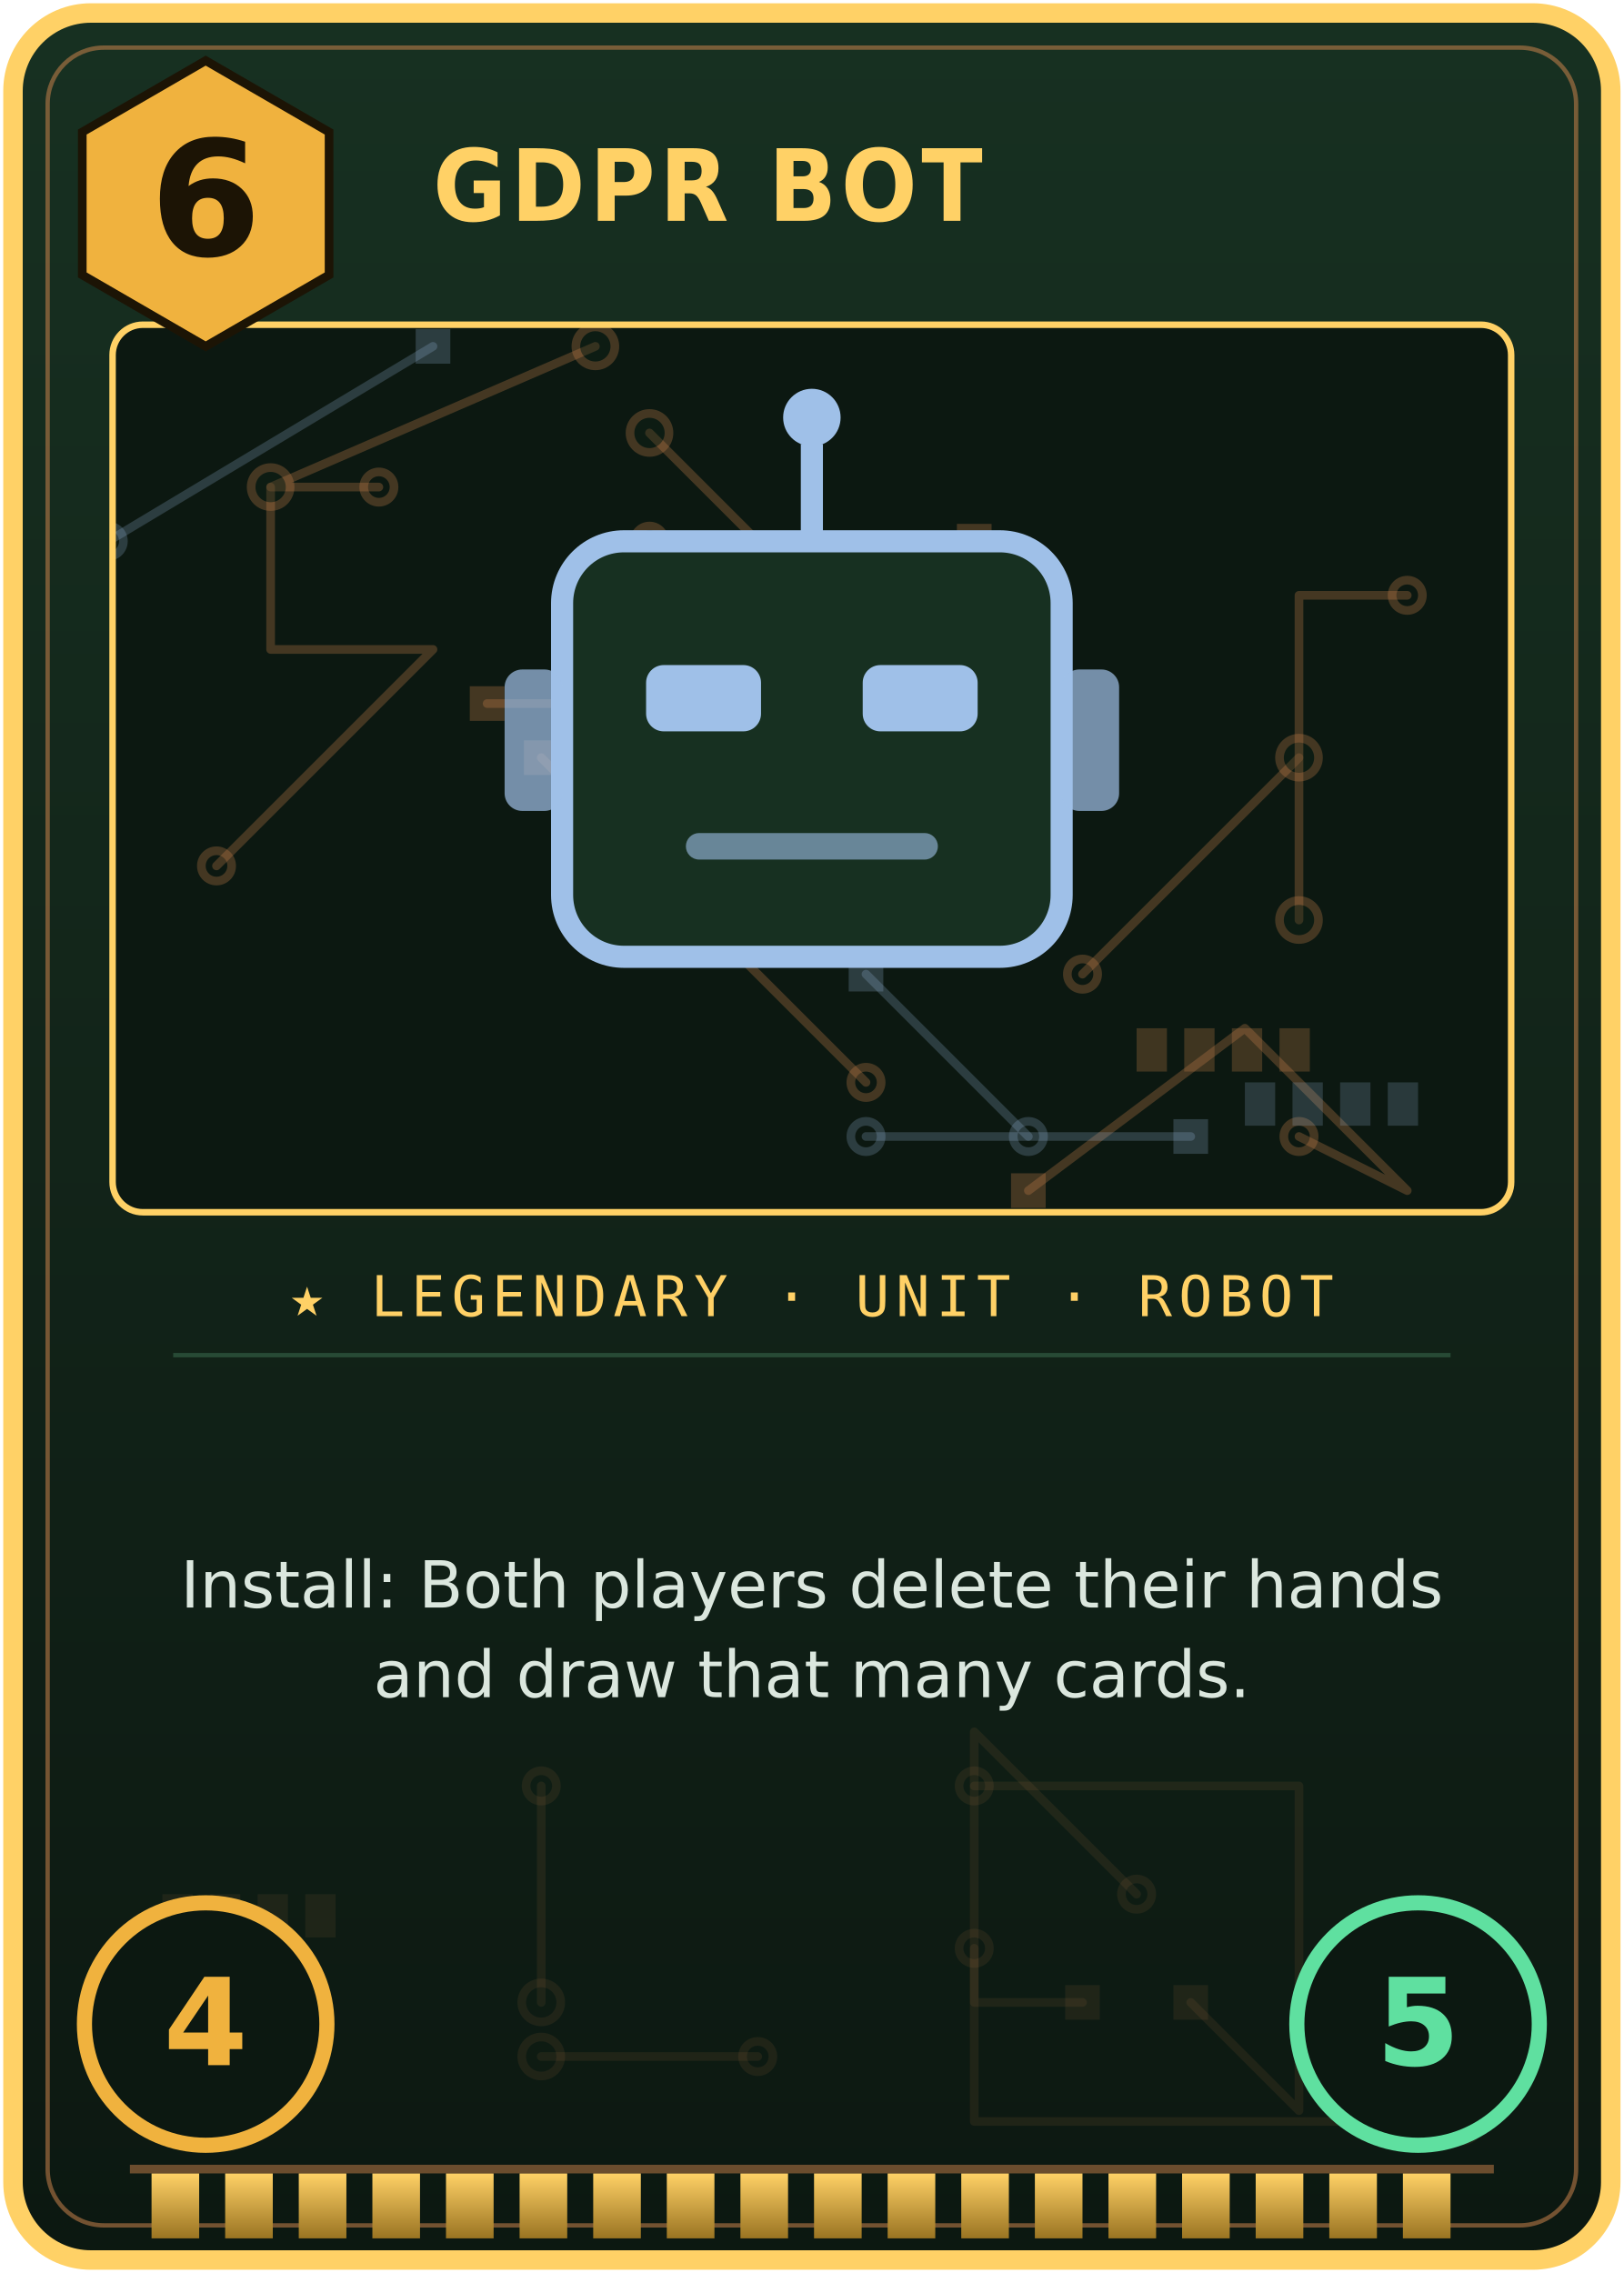
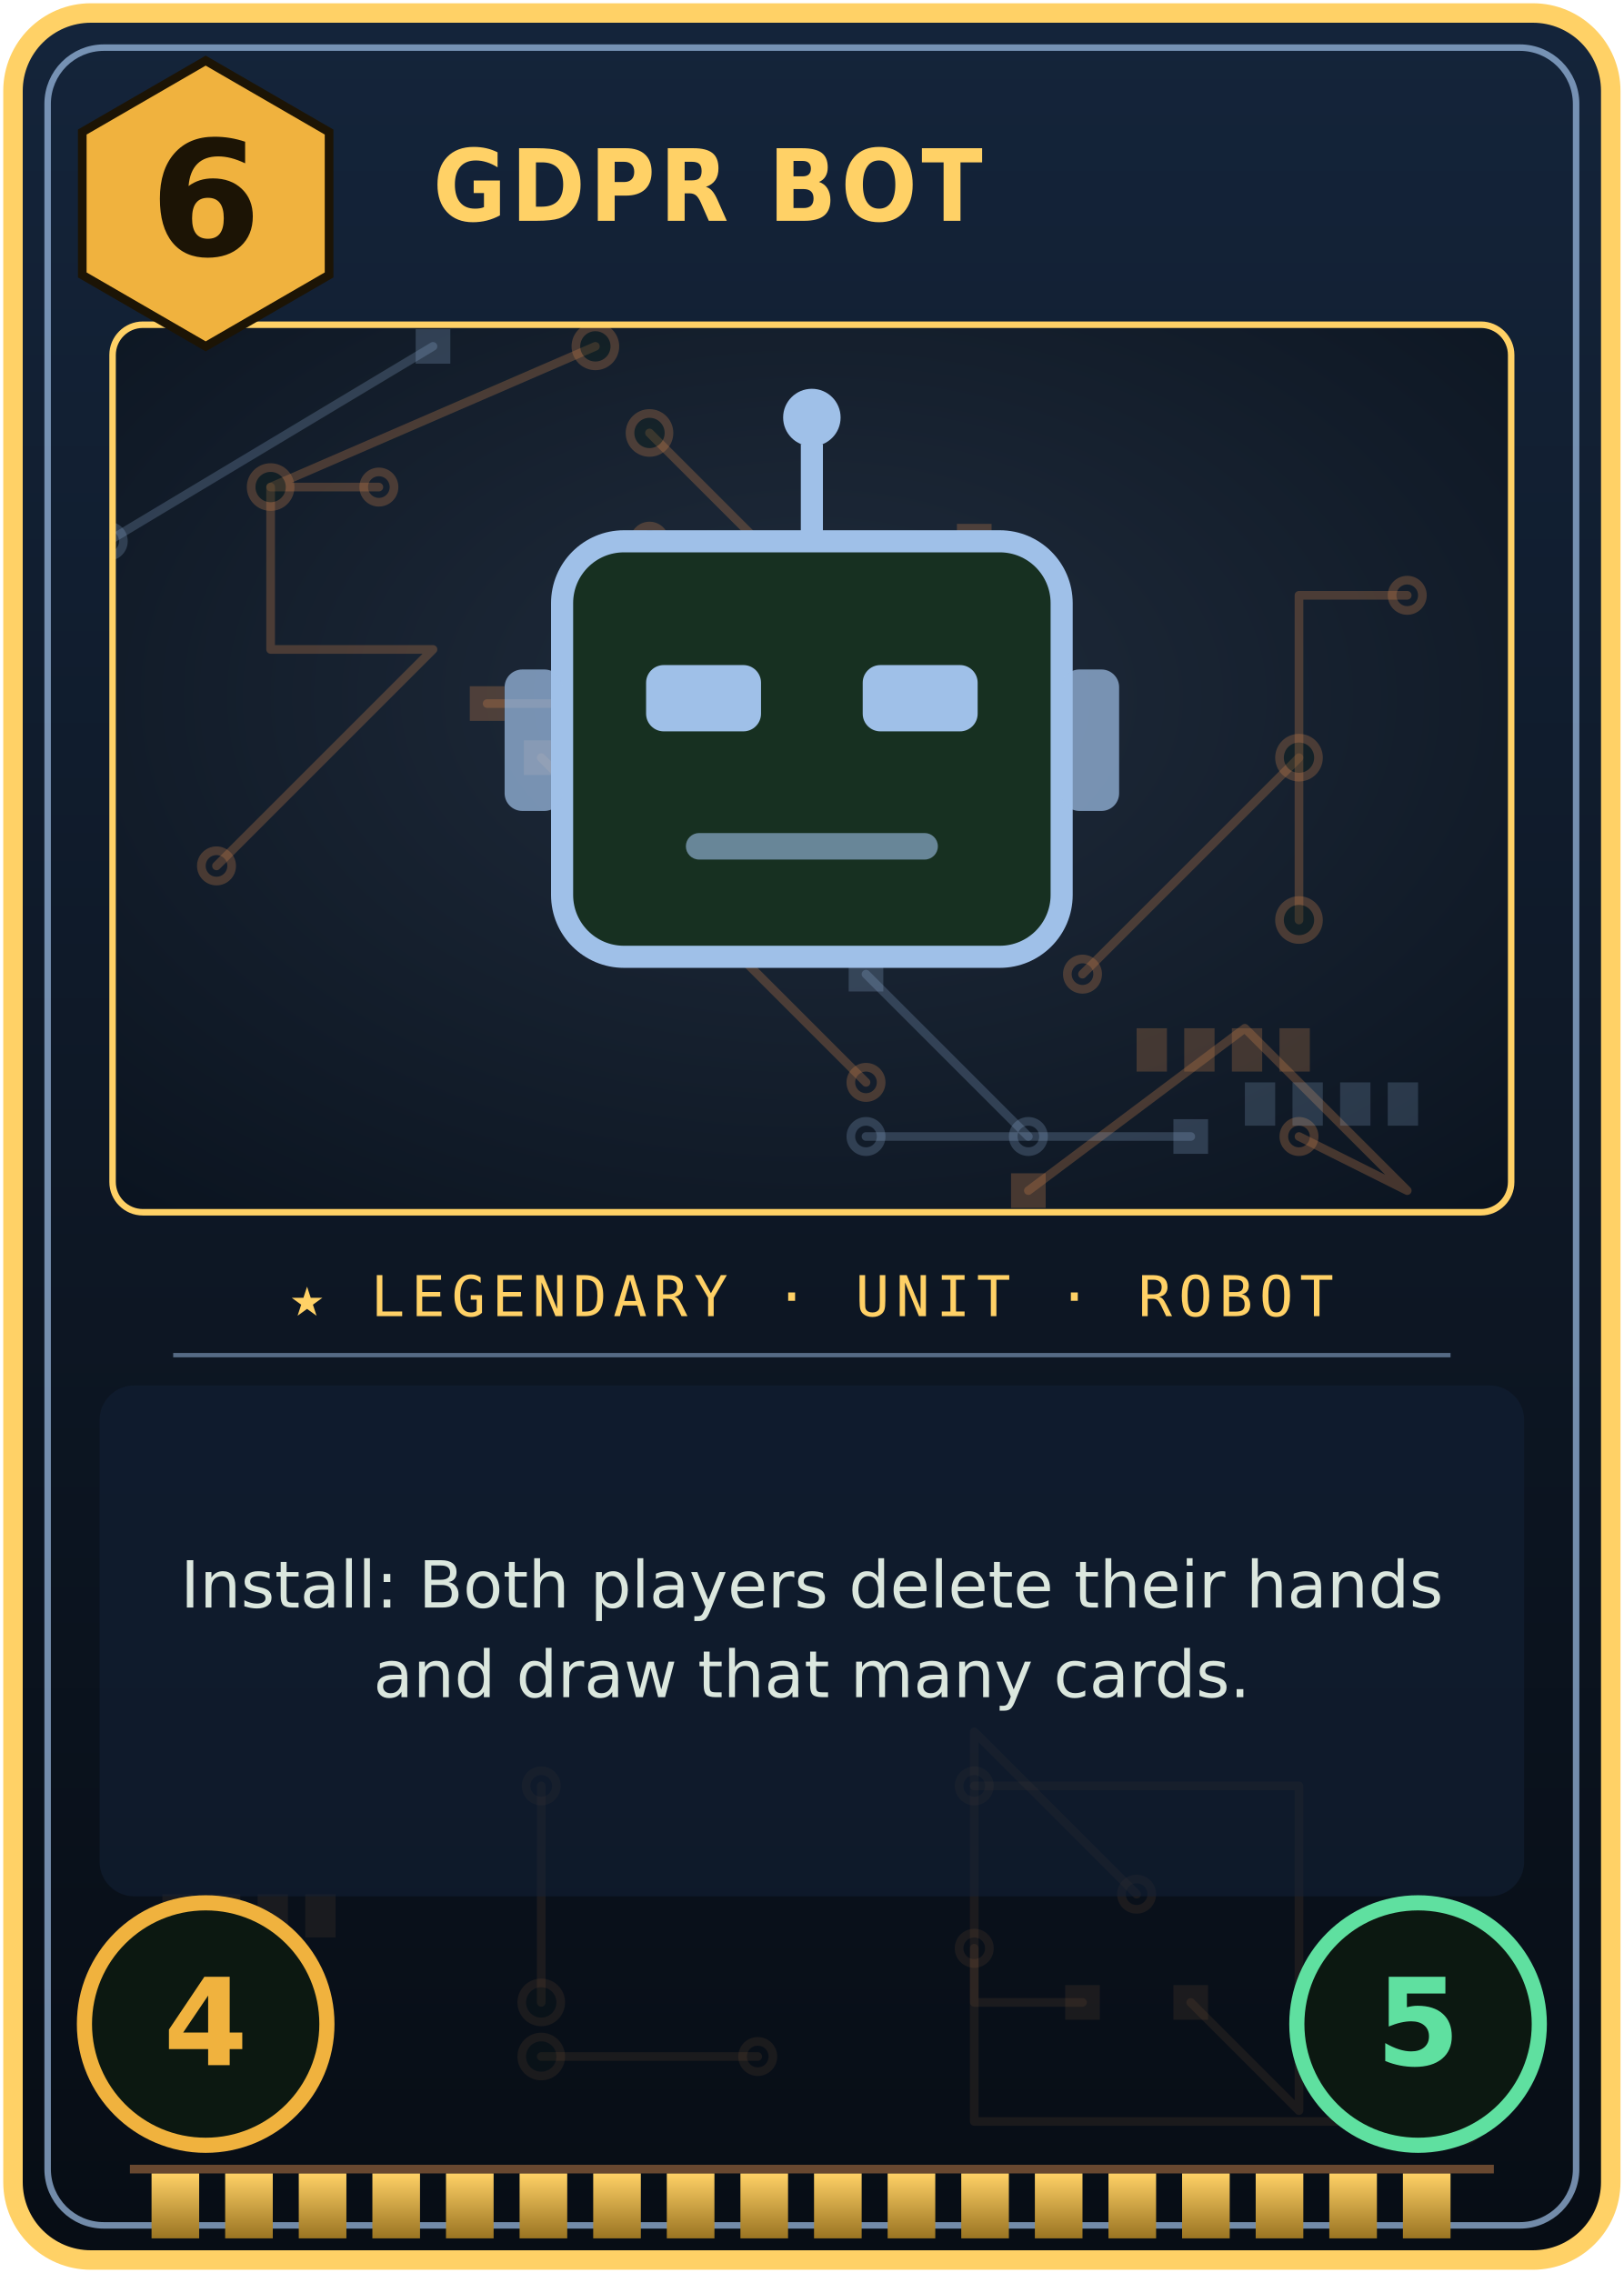
<svg xmlns="http://www.w3.org/2000/svg" width="750" height="1050" viewBox="0 0 750 1050">
  <defs>
    <linearGradient id="bggrad" x1="0" y1="0" x2="0" y2="1">
-       <stop offset="0" stop-color="#173021" />
-       <stop offset="0.5" stop-color="#122419" />
-       <stop offset="1" stop-color="#0c1811" />
+       <stop offset="0" stop-color="#14243a" />
+       <stop offset="0.5" stop-color="#0e1826" />
+       <stop offset="1" stop-color="#070d15" />
    </linearGradient>
+     <radialGradient id="artgrad" cx="0.5" cy="0.42" r="0.75">
+       <stop offset="0" stop-color="#202c3c" />
+       <stop offset="1" stop-color="#0b1420" />
+     </radialGradient>
    <linearGradient id="guldgrad" x1="0" y1="0" x2="0" y2="1">
      <stop offset="0" stop-color="#ffd166" />
      <stop offset="1" stop-color="#9a7422" />
    </linearGradient>
    <clipPath id="artclip">
      <rect x="52" y="150" width="646" height="410" rx="14" />
    </clipPath>
  </defs>
  <rect x="6" y="6" width="738" height="1038" rx="36" fill="url(#bggrad)" stroke="#ffd166" stroke-width="9" />
-   <rect x="22" y="22" width="706" height="1006" rx="26" fill="none" stroke="#c9814a" stroke-width="2" opacity="0.55" />
+   <rect x="22" y="22" width="706" height="1006" rx="26" fill="none" stroke="#9fc0e8" stroke-width="3" opacity="0.7" />
  <circle cx="450" cy="825" r="7" fill="none" stroke="#c9814a" stroke-width="4" opacity="0.1" />
  <path d="M 450 825 L 600 825 L 600 975 L 550 925" fill="none" stroke="#c9814a" stroke-width="4" stroke-linecap="round" stroke-linejoin="round" opacity="0.1" />
  <rect x="542" y="917" width="16" height="16" fill="#c9814a" opacity="0.1" />
  <circle cx="250" cy="825" r="7" fill="none" stroke="#c9814a" stroke-width="4" opacity="0.1" />
  <path d="M 250 825 L 250 925" fill="none" stroke="#c9814a" stroke-width="4" stroke-linecap="round" stroke-linejoin="round" opacity="0.1" />
  <circle cx="250" cy="925" r="9" fill="#122419" stroke="#c9814a" stroke-width="4" opacity="0.1" />
  <circle cx="450" cy="900" r="7" fill="none" stroke="#c9814a" stroke-width="4" opacity="0.1" />
  <path d="M 450 900 L 450 980 L 575 980 L 675 980" fill="none" stroke="#c9814a" stroke-width="4" stroke-linecap="round" stroke-linejoin="round" opacity="0.1" />
  <circle cx="675" cy="980" r="9" fill="#122419" stroke="#c9814a" stroke-width="4" opacity="0.1" />
  <circle cx="525" cy="875" r="7" fill="none" stroke="#c9814a" stroke-width="4" opacity="0.1" />
  <path d="M 525 875 L 450 800 L 450 925 L 500 925" fill="none" stroke="#c9814a" stroke-width="4" stroke-linecap="round" stroke-linejoin="round" opacity="0.1" />
  <rect x="492" y="917" width="16" height="16" fill="#c9814a" opacity="0.1" />
  <circle cx="350" cy="950" r="7" fill="none" stroke="#c9814a" stroke-width="4" opacity="0.1" />
  <path d="M 350 950 L 250 950" fill="none" stroke="#c9814a" stroke-width="4" stroke-linecap="round" stroke-linejoin="round" opacity="0.1" />
  <circle cx="250" cy="950" r="9" fill="#122419" stroke="#c9814a" stroke-width="4" opacity="0.1" />
  <rect x="75" y="875" width="14" height="20" fill="#c9814a" opacity="0.09" />
  <rect x="97" y="875" width="14" height="20" fill="#c9814a" opacity="0.09" />
  <rect x="119" y="875" width="14" height="20" fill="#c9814a" opacity="0.09" />
  <rect x="141" y="875" width="14" height="20" fill="#c9814a" opacity="0.09" />
  <g clip-path="url(#artclip)">
-     <rect x="52" y="150" width="646" height="410" fill="#0c1811" />
+     <rect x="52" y="150" width="646" height="410" fill="url(#artgrad)" />
    <circle cx="500" cy="450" r="7" fill="none" stroke="#c9814a" stroke-width="4" opacity="0.3" />
    <path d="M 500 450 L 600 350" fill="none" stroke="#c9814a" stroke-width="4" stroke-linecap="round" stroke-linejoin="round" opacity="0.3" />
    <circle cx="600" cy="350" r="9" fill="#122419" stroke="#c9814a" stroke-width="4" opacity="0.3" />
    <circle cx="650" cy="275" r="7" fill="none" stroke="#c9814a" stroke-width="4" opacity="0.3" />
    <path d="M 650 275 L 600 275 L 600 425" fill="none" stroke="#c9814a" stroke-width="4" stroke-linecap="round" stroke-linejoin="round" opacity="0.3" />
    <circle cx="600" cy="425" r="9" fill="#122419" stroke="#c9814a" stroke-width="4" opacity="0.3" />
    <circle cx="300" cy="250" r="7" fill="none" stroke="#c9814a" stroke-width="4" opacity="0.3" />
    <path d="M 300 250 L 300 325 L 225 325" fill="none" stroke="#c9814a" stroke-width="4" stroke-linecap="round" stroke-linejoin="round" opacity="0.3" />
    <rect x="217" y="317" width="16" height="16" fill="#c9814a" opacity="0.3" />
    <circle cx="175" cy="225" r="7" fill="none" stroke="#c9814a" stroke-width="4" opacity="0.3" />
    <path d="M 175 225 L 125 225 L 275 160 L 275 160" fill="none" stroke="#c9814a" stroke-width="4" stroke-linecap="round" stroke-linejoin="round" opacity="0.3" />
    <circle cx="275" cy="160" r="9" fill="#122419" stroke="#c9814a" stroke-width="4" opacity="0.3" />
    <circle cx="325" cy="425" r="7" fill="none" stroke="#c9814a" stroke-width="4" opacity="0.3" />
    <path d="M 325 425 L 425 325 L 375 275 L 300 200" fill="none" stroke="#c9814a" stroke-width="4" stroke-linecap="round" stroke-linejoin="round" opacity="0.3" />
    <circle cx="300" cy="200" r="9" fill="#122419" stroke="#c9814a" stroke-width="4" opacity="0.3" />
    <circle cx="600" cy="525" r="7" fill="none" stroke="#c9814a" stroke-width="4" opacity="0.3" />
    <path d="M 600 525 L 650 550 L 575 475 L 475 550" fill="none" stroke="#c9814a" stroke-width="4" stroke-linecap="round" stroke-linejoin="round" opacity="0.3" />
    <rect x="467" y="542" width="16" height="16" fill="#c9814a" opacity="0.3" />
    <circle cx="100" cy="400" r="7" fill="none" stroke="#c9814a" stroke-width="4" opacity="0.3" />
    <path d="M 100 400 L 200 300 L 125 300 L 125 225" fill="none" stroke="#c9814a" stroke-width="4" stroke-linecap="round" stroke-linejoin="round" opacity="0.3" />
    <circle cx="125" cy="225" r="9" fill="#122419" stroke="#c9814a" stroke-width="4" opacity="0.3" />
    <circle cx="400" cy="500" r="7" fill="none" stroke="#c9814a" stroke-width="4" opacity="0.3" />
    <path d="M 400 500 L 250 350" fill="none" stroke="#c9814a" stroke-width="4" stroke-linecap="round" stroke-linejoin="round" opacity="0.3" />
    <rect x="242" y="342" width="16" height="16" fill="#c9814a" opacity="0.3" />
    <circle cx="400" cy="375" r="7" fill="none" stroke="#c9814a" stroke-width="4" opacity="0.3" />
    <path d="M 400 375 L 450 325 L 450 250" fill="none" stroke="#c9814a" stroke-width="4" stroke-linecap="round" stroke-linejoin="round" opacity="0.3" />
    <rect x="442" y="242" width="16" height="16" fill="#c9814a" opacity="0.3" />
    <rect x="525" y="475" width="14" height="20" fill="#c9814a" opacity="0.27" />
    <rect x="547" y="475" width="14" height="20" fill="#c9814a" opacity="0.27" />
    <rect x="569" y="475" width="14" height="20" fill="#c9814a" opacity="0.27" />
    <rect x="591" y="475" width="14" height="20" fill="#c9814a" opacity="0.27" />
    <circle cx="400" cy="525" r="7" fill="none" stroke="#9fc0e8" stroke-width="4" opacity="0.22" />
    <path d="M 400 525 L 550 525" fill="none" stroke="#9fc0e8" stroke-width="4" stroke-linecap="round" stroke-linejoin="round" opacity="0.22" />
    <rect x="542" y="517" width="16" height="16" fill="#9fc0e8" opacity="0.22" />
    <circle cx="475" cy="525" r="7" fill="none" stroke="#9fc0e8" stroke-width="4" opacity="0.22" />
    <path d="M 475 525 L 400 450" fill="none" stroke="#9fc0e8" stroke-width="4" stroke-linecap="round" stroke-linejoin="round" opacity="0.22" />
    <rect x="392" y="442" width="16" height="16" fill="#9fc0e8" opacity="0.22" />
    <circle cx="50" cy="250" r="7" fill="none" stroke="#9fc0e8" stroke-width="4" opacity="0.22" />
    <path d="M 50 250 L 200 160" fill="none" stroke="#9fc0e8" stroke-width="4" stroke-linecap="round" stroke-linejoin="round" opacity="0.22" />
    <rect x="192" y="152" width="16" height="16" fill="#9fc0e8" opacity="0.22" />
    <rect x="575" y="500" width="14" height="20" fill="#9fc0e8" opacity="0.198" />
    <rect x="597" y="500" width="14" height="20" fill="#9fc0e8" opacity="0.198" />
    <rect x="619" y="500" width="14" height="20" fill="#9fc0e8" opacity="0.198" />
    <rect x="641" y="500" width="14" height="20" fill="#9fc0e8" opacity="0.198" />
    <g transform="translate(375 345) scale(1.021) translate(-375 -345)">
      <line x1="375" y1="252" x2="375" y2="208" stroke="#9fc0e8" stroke-width="10" />
      <circle cx="375" cy="196" r="13" fill="#9fc0e8" />
      <rect x="262" y="252" width="226" height="188" rx="28" fill="#173021" stroke="#9fc0e8" stroke-width="10" />
      <rect x="236" y="310" width="26" height="64" rx="8" fill="#9fc0e8" opacity="0.7" />
      <rect x="488" y="310" width="26" height="64" rx="8" fill="#9fc0e8" opacity="0.7" />
      <rect x="300" y="308" width="52" height="30" rx="8" fill="#9fc0e8" />
      <rect x="398" y="308" width="52" height="30" rx="8" fill="#9fc0e8" />
      <rect x="318" y="384" width="114" height="12" rx="6" fill="#9fc0e8" opacity="0.6" />
    </g>
  </g>
  <rect x="52" y="150" width="646" height="410" rx="14" fill="none" stroke="#ffd166" stroke-width="3" />
  <text x="200" y="102" font-family="DejaVu Sans Condensed" font-weight="bold" font-size="46" letter-spacing="2" fill="#ffd166">GDPR BOT</text>
  <polygon points="95,28 152,61 152,127 95,160 38,127 38,61" fill="#f0b23e" stroke="#1c1405" stroke-width="4" />
  <text x="95" y="118" text-anchor="middle" font-family="DejaVu Sans" font-weight="bold" font-size="74" fill="#1c1405">6</text>
  <text x="375" y="608" text-anchor="middle" font-family="DejaVu Sans Mono" font-size="26" letter-spacing="3" fill="#ffd166">★ LEGENDARY · UNIT · ROBOT</text>
-   <line x1="80" y1="626" x2="670" y2="626" stroke="#274a35" stroke-width="2" />
+   <line x1="80" y1="626" x2="670" y2="626" stroke="#9fc0e8" stroke-width="2" opacity="0.5" />
+   <rect x="46" y="640" width="658" height="236" rx="16" fill="#122036" opacity="0.55" />
  <text x="375" y="742.6" text-anchor="middle" font-family="DejaVu Sans" font-size="30" fill="#dbe7de">Install: Both players delete their hands</text>
  <text x="375" y="784.0" text-anchor="middle" font-family="DejaVu Sans" font-size="30" fill="#dbe7de">and draw that many cards.</text>
  <circle cx="95" cy="935" r="56" fill="#0c1811" stroke="#f0b23e" stroke-width="7" />
  <text x="95" y="954" text-anchor="middle" font-family="DejaVu Sans" font-weight="bold" font-size="56" fill="#f0b23e">4</text>
  <circle cx="655" cy="935" r="56" fill="#0c1811" stroke="#5fe0a0" stroke-width="7" />
  <text x="655" y="954" text-anchor="middle" font-family="DejaVu Sans" font-weight="bold" font-size="56" fill="#5fe0a0">5</text>
  <rect x="70" y="1004" width="22" height="30" fill="url(#guldgrad)" />
  <rect x="104" y="1004" width="22" height="30" fill="url(#guldgrad)" />
  <rect x="138" y="1004" width="22" height="30" fill="url(#guldgrad)" />
  <rect x="172" y="1004" width="22" height="30" fill="url(#guldgrad)" />
  <rect x="206" y="1004" width="22" height="30" fill="url(#guldgrad)" />
  <rect x="240" y="1004" width="22" height="30" fill="url(#guldgrad)" />
  <rect x="274" y="1004" width="22" height="30" fill="url(#guldgrad)" />
  <rect x="308" y="1004" width="22" height="30" fill="url(#guldgrad)" />
  <rect x="342" y="1004" width="22" height="30" fill="url(#guldgrad)" />
  <rect x="376" y="1004" width="22" height="30" fill="url(#guldgrad)" />
  <rect x="410" y="1004" width="22" height="30" fill="url(#guldgrad)" />
  <rect x="444" y="1004" width="22" height="30" fill="url(#guldgrad)" />
  <rect x="478" y="1004" width="22" height="30" fill="url(#guldgrad)" />
  <rect x="512" y="1004" width="22" height="30" fill="url(#guldgrad)" />
  <rect x="546" y="1004" width="22" height="30" fill="url(#guldgrad)" />
  <rect x="580" y="1004" width="22" height="30" fill="url(#guldgrad)" />
  <rect x="614" y="1004" width="22" height="30" fill="url(#guldgrad)" />
  <rect x="648" y="1004" width="22" height="30" fill="url(#guldgrad)" />
  <rect x="60" y="1000" width="630" height="4" fill="#c9814a" opacity="0.5" />
</svg>
